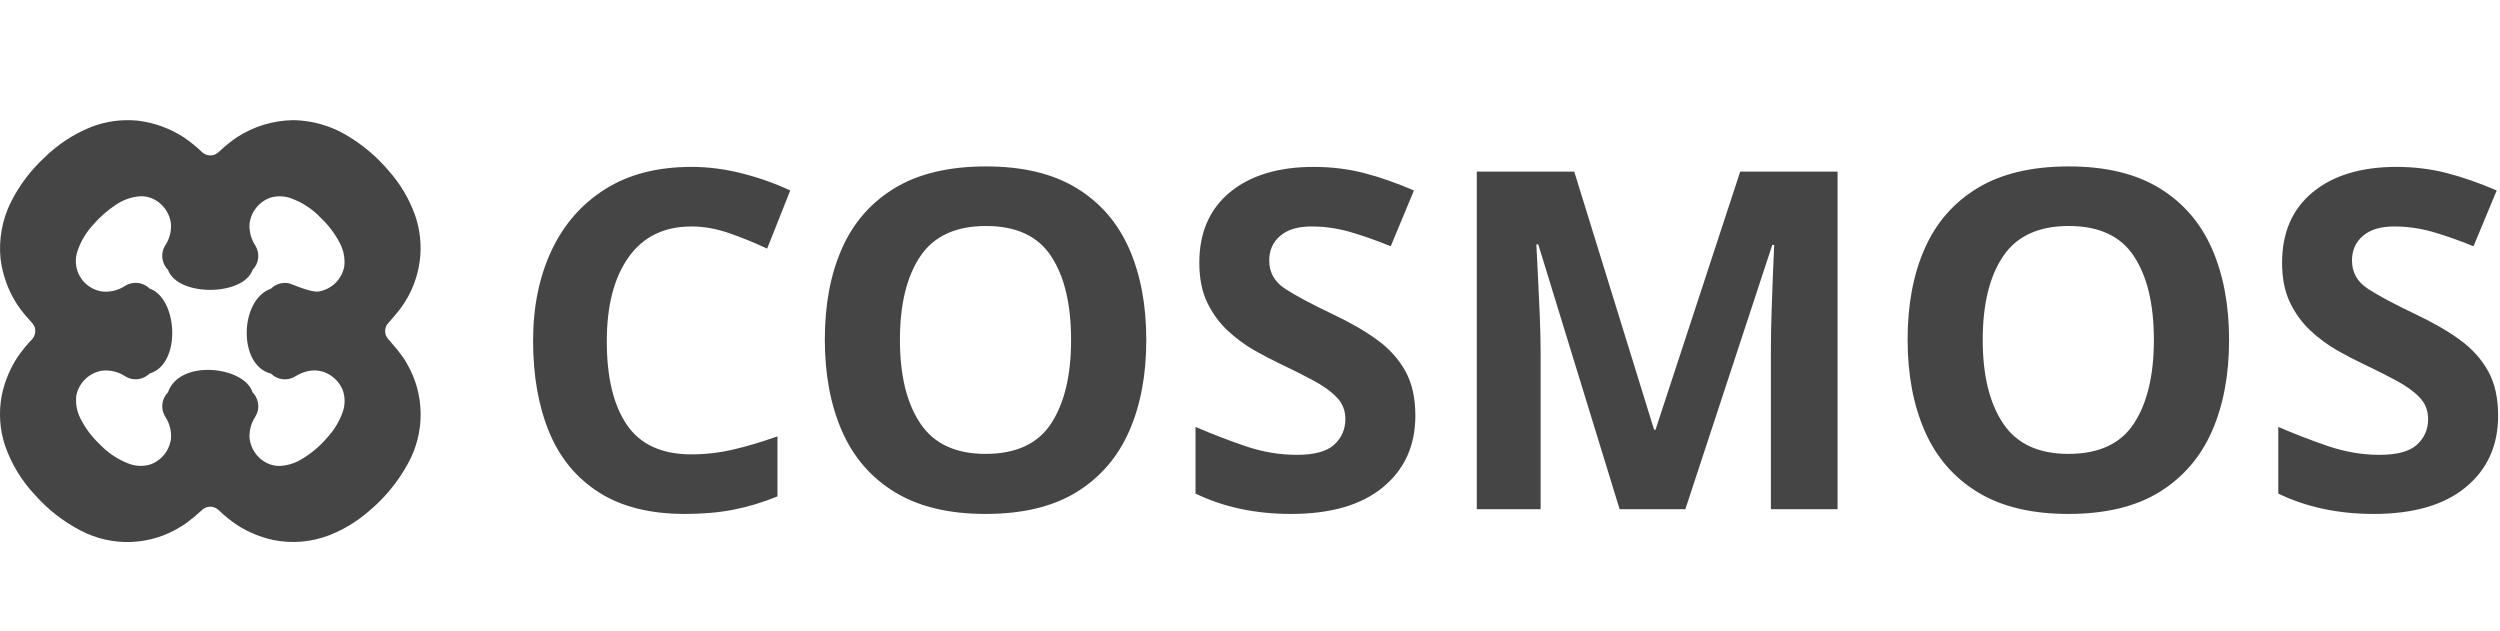
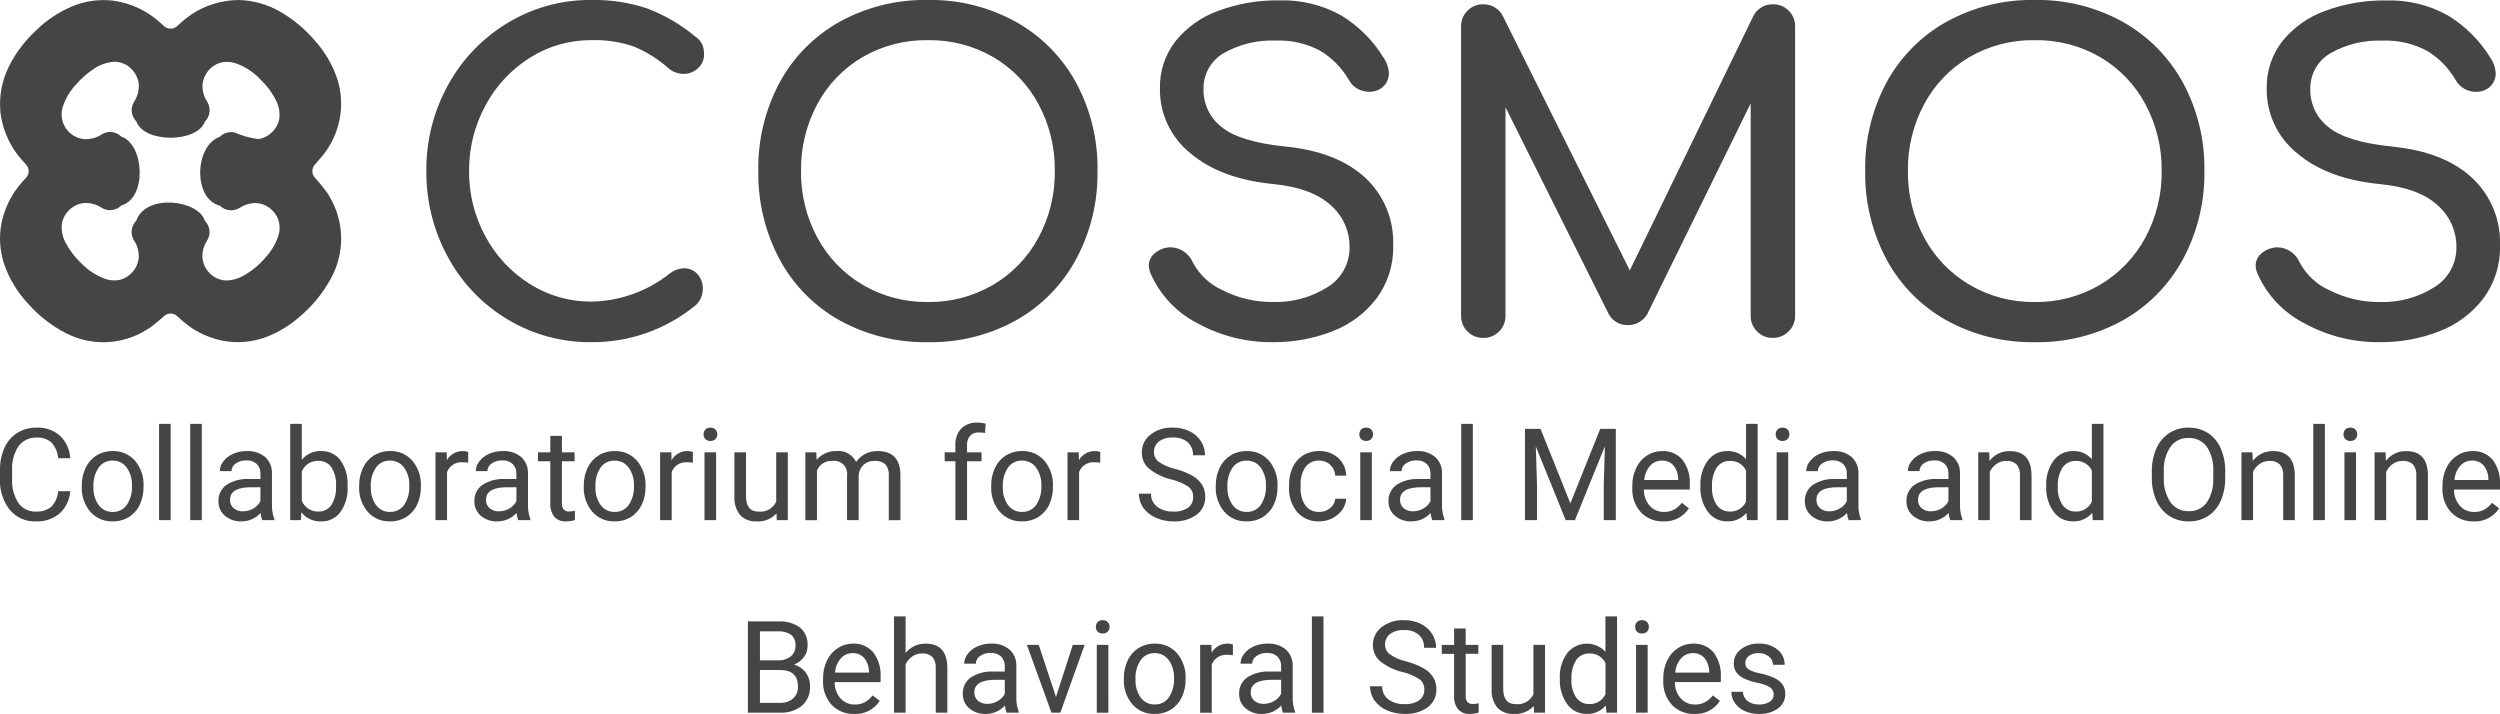
- <svg xmlns="http://www.w3.org/2000/svg" viewBox="0 0 412.409 104">
+ <svg xmlns="http://www.w3.org/2000/svg" viewBox="0 0 307.86 87.918">
  <defs>
-     <style>
-       .cls-1, .cls-2 {
-         fill: #454545;
-       }
- 
-       .cls-1 {
-         font-size: 78px;
-         font-family: SegoeUI-Bold, Segoe UI;
-         font-weight: 700;
-       }
- 
-       .cls-2 {
-         fill-rule: evenodd;
-       }
-     </style>
+     <style>.a,.b{fill:#454545;}.b{fill-rule:evenodd;}</style>
  </defs>
-   <g id="Group_92" data-name="Group 92" transform="translate(-514.923 -2447)">
-     <text id="COSMOS" class="cls-1" transform="translate(598.332 2531)">
-       <tspan x="0" y="0">COSMOS</tspan>
-     </text>
-     <path id="Path_357" data-name="Path 357" class="cls-2" d="M499.842,452.753a17.754,17.754,0,0,1,8.625,2.4,27.2,27.2,0,0,1,7.154,6.013,22.364,22.364,0,0,1,4.267,7.184,16.6,16.6,0,0,1,.8,7.663,16.839,16.839,0,0,1-4.121,8.973c-.365.435-.744.865-1.116,1.29a1.991,1.991,0,0,0-.325,2.043,3.8,3.8,0,0,0,.708.952,30.954,30.954,0,0,1,2.093,2.59c.218.311.413.639.6.97a16.691,16.691,0,0,1,.181,16.634,27.064,27.064,0,0,1-6.61,7.958,22.3,22.3,0,0,1-6.281,3.785,16.567,16.567,0,0,1-9.276.809,18.213,18.213,0,0,1-5.9-2.418,23.524,23.524,0,0,1-3.158-2.541,2.057,2.057,0,0,0-1.225-.539,1.969,1.969,0,0,0-1.422.491,31.915,31.915,0,0,1-2.713,2.257c-.262.186-.534.355-.809.52a16.6,16.6,0,0,1-16.621.639,26.157,26.157,0,0,1-7.447-5.811,22.794,22.794,0,0,1-4.946-8.1,16.515,16.515,0,0,1-.564-8.365,18.307,18.307,0,0,1,2.579-6.279l.078-.12a26.5,26.5,0,0,1,2.343-2.858,2.023,2.023,0,0,0,.384-2.116,3.491,3.491,0,0,0-.654-.885,21.976,21.976,0,0,1-2.194-2.739,17.913,17.913,0,0,1-2.741-7.553,17.226,17.226,0,0,1,1.681-9.266,25.622,25.622,0,0,1,5.475-7.325,23.516,23.516,0,0,1,7.7-5.09,16.643,16.643,0,0,1,7.789-1.081,17.9,17.9,0,0,1,7.64,2.783,23.455,23.455,0,0,1,2.972,2.415,2.024,2.024,0,0,0,2.125.384,3.452,3.452,0,0,0,.875-.649,21.75,21.75,0,0,1,2.775-2.216,17.493,17.493,0,0,1,9.2-2.8Zm-25.978,26.839a3.29,3.29,0,0,1,2.255.942c4.718,1.639,5.245,12.52.014,14.01a3.307,3.307,0,0,1-3.008.885,3.661,3.661,0,0,1-1.107-.471,5.756,5.756,0,0,0-3.744-.877,5.177,5.177,0,0,0-4.241,4.127,6.6,6.6,0,0,0,.723,3.843,15.283,15.283,0,0,0,3.087,4.115,13.055,13.055,0,0,0,4.9,3.275,5.577,5.577,0,0,0,3.384.149,5.187,5.187,0,0,0,3.528-4.333,5.777,5.777,0,0,0-.948-3.583s-.088-.143-.155-.277a3.246,3.246,0,0,1,.6-3.736c1.873-5.553,12.612-4.308,13.956-.007a3.308,3.308,0,0,1,.873,3.016,3.63,3.63,0,0,1-.467,1.09,5.731,5.731,0,0,0-.89,3.566,5.241,5.241,0,0,0,2.185,3.6,4.711,4.711,0,0,0,2.8.868,7.512,7.512,0,0,0,3.44-1.025,16.476,16.476,0,0,0,4.362-3.64,12.161,12.161,0,0,0,2.568-4.225,5.4,5.4,0,0,0-.008-3.65,5.342,5.342,0,0,0-2.286-2.579,4.819,4.819,0,0,0-2.984-.6,6.358,6.358,0,0,0-2.551.949s-.146.089-.276.153a3.247,3.247,0,0,1-3.721-.608c-5.5-1.338-5.185-12.223-.017-14.01a3.309,3.309,0,0,1,2.991-.888c.394.085,3.551,1.536,4.854,1.353a5.152,5.152,0,0,0,4.255-4.138,6.587,6.587,0,0,0-.714-3.811,15.225,15.225,0,0,0-3.1-4.139,12.5,12.5,0,0,0-5.182-3.363,5.438,5.438,0,0,0-3.1-.06,5.192,5.192,0,0,0-3.527,4.333,5.825,5.825,0,0,0,.948,3.583s.037.06.064.106a3.247,3.247,0,0,1-.512,3.907c-1.488,4.338-12.324,4.485-13.956.006a3.308,3.308,0,0,1-.873-3.016,3.594,3.594,0,0,1,.467-1.09,5.713,5.713,0,0,0,.889-3.58,5.24,5.24,0,0,0-2.184-3.587,4.7,4.7,0,0,0-2.829-.868,8.1,8.1,0,0,0-4.1,1.434,17.521,17.521,0,0,0-3.7,3.256,12.011,12.011,0,0,0-2.553,4.222,5.07,5.07,0,0,0,4.055,6.806,5.822,5.822,0,0,0,3.779-.948s.122-.074.229-.13A3.275,3.275,0,0,1,473.865,479.592Z" transform="translate(63.478 2014.067)" />
+   <g transform="translate(-534.311 -168.852)">
+     <path class="a" d="M-129.256-2.192A4.135,4.135,0,0,1-130.572.56a4.313,4.313,0,0,1-2.945.969A3.96,3.96,0,0,1-136.708.1a5.745,5.745,0,0,1-1.2-3.821V-4.8a6.4,6.4,0,0,1,.56-2.756,4.18,4.18,0,0,1,1.586-1.825,4.416,4.416,0,0,1,2.377-.637,4.061,4.061,0,0,1,2.871,1,4.184,4.184,0,0,1,1.258,2.767h-1.49a3.214,3.214,0,0,0-.837-1.945,2.539,2.539,0,0,0-1.8-.6,2.652,2.652,0,0,0-2.227,1.05,4.816,4.816,0,0,0-.807,2.987v1.088a4.95,4.95,0,0,0,.764,2.91A2.47,2.47,0,0,0-133.516.317a2.852,2.852,0,0,0,1.895-.56,3.105,3.105,0,0,0,.876-1.949Zm1.42-.687a4.933,4.933,0,0,1,.482-2.207A3.6,3.6,0,0,1-126.01-6.6a3.656,3.656,0,0,1,1.964-.533,3.522,3.522,0,0,1,2.759,1.181,4.543,4.543,0,0,1,1.054,3.141v.1A4.976,4.976,0,0,1-120.7-.521,3.546,3.546,0,0,1-122.035.988a3.7,3.7,0,0,1-2,.54A3.513,3.513,0,0,1-126.782.348a4.52,4.52,0,0,1-1.054-3.126Zm1.436.17a3.573,3.573,0,0,0,.644,2.231,2.063,2.063,0,0,0,1.725.841A2.05,2.05,0,0,0-122.3-.49a3.907,3.907,0,0,0,.641-2.389,3.567,3.567,0,0,0-.652-2.227,2.073,2.073,0,0,0-1.733-.853,2.05,2.05,0,0,0-1.706.841A3.878,3.878,0,0,0-126.4-2.709Zm9.509,4.083h-1.428V-10.481h1.428Zm3.836,0h-1.428V-10.481h1.428Zm7.441,0a3,3,0,0,1-.2-.88,3.186,3.186,0,0,1-2.377,1.034,2.948,2.948,0,0,1-2.026-.7,2.26,2.26,0,0,1-.791-1.771,2.361,2.361,0,0,1,.992-2.026,4.676,4.676,0,0,1,2.79-.722h1.389v-.656a1.6,1.6,0,0,0-.448-1.193,1.8,1.8,0,0,0-1.32-.444,2.082,2.082,0,0,0-1.281.386,1.137,1.137,0,0,0-.517.934h-1.436A1.971,1.971,0,0,1-110.4-5.87a3.029,3.029,0,0,1,1.2-.922,4.051,4.051,0,0,1,1.671-.34,3.3,3.3,0,0,1,2.262.722,2.6,2.6,0,0,1,.849,1.988V-.579a4.7,4.7,0,0,0,.293,1.829v.123Zm-2.37-1.088a2.51,2.51,0,0,0,1.274-.347,2.1,2.1,0,0,0,.872-.9V-2.678h-1.119q-2.624,0-2.624,1.536a1.3,1.3,0,0,0,.448,1.05A1.721,1.721,0,0,0-107.984.286ZM-95.1-2.709a4.966,4.966,0,0,1-.88,3.076,2.811,2.811,0,0,1-2.362,1.162A2.911,2.911,0,0,1-100.79.409l-.069.965h-1.312V-10.481h1.428v4.423a2.9,2.9,0,0,1,2.385-1.073,2.829,2.829,0,0,1,2.389,1.15A5.115,5.115,0,0,1-95.1-2.832Zm-1.428-.162a3.859,3.859,0,0,0-.563-2.254,1.865,1.865,0,0,0-1.621-.8,2.1,2.1,0,0,0-2.03,1.312V-1A2.155,2.155,0,0,0-98.7.317a1.855,1.855,0,0,0,1.6-.8A4.1,4.1,0,0,0-96.529-2.871Zm2.848-.008A4.933,4.933,0,0,1-93.2-5.086,3.6,3.6,0,0,1-91.856-6.6a3.656,3.656,0,0,1,1.964-.533,3.522,3.522,0,0,1,2.759,1.181,4.543,4.543,0,0,1,1.054,3.141v.1a4.976,4.976,0,0,1-.467,2.188A3.546,3.546,0,0,1-87.881.988a3.7,3.7,0,0,1-2,.54A3.513,3.513,0,0,1-92.628.348a4.52,4.52,0,0,1-1.054-3.126Zm1.436.17A3.573,3.573,0,0,0-91.6-.478a2.063,2.063,0,0,0,1.725.841A2.05,2.05,0,0,0-88.147-.49a3.907,3.907,0,0,0,.641-2.389,3.567,3.567,0,0,0-.652-2.227,2.073,2.073,0,0,0-1.733-.853,2.05,2.05,0,0,0-1.706.841A3.878,3.878,0,0,0-92.246-2.709ZM-80.251-5.7a4.279,4.279,0,0,0-.7-.054,1.882,1.882,0,0,0-1.906,1.2V1.374h-1.428V-6.977H-82.9l.023.965a2.223,2.223,0,0,1,1.991-1.119,1.459,1.459,0,0,1,.633.108Zm6.159,7.07a3,3,0,0,1-.2-.88A3.186,3.186,0,0,1-76.67,1.529,2.948,2.948,0,0,1-78.7.83a2.26,2.26,0,0,1-.791-1.771A2.361,2.361,0,0,1-78.5-2.968a4.676,4.676,0,0,1,2.79-.722h1.389v-.656a1.6,1.6,0,0,0-.448-1.193,1.8,1.8,0,0,0-1.32-.444,2.082,2.082,0,0,0-1.281.386,1.137,1.137,0,0,0-.517.934h-1.436a1.971,1.971,0,0,1,.444-1.208,3.029,3.029,0,0,1,1.2-.922A4.051,4.051,0,0,1-76-7.132a3.3,3.3,0,0,1,2.262.722,2.6,2.6,0,0,1,.849,1.988V-.579a4.7,4.7,0,0,0,.293,1.829v.123ZM-76.461.286a2.51,2.51,0,0,0,1.274-.347,2.1,2.1,0,0,0,.872-.9V-2.678h-1.119q-2.624,0-2.624,1.536a1.3,1.3,0,0,0,.448,1.05A1.721,1.721,0,0,0-76.461.286ZM-68.712-9v2.022h1.559v1.1h-1.559V-.694A1.157,1.157,0,0,0-68.5.058a.878.878,0,0,0,.71.251,3.457,3.457,0,0,0,.679-.093V1.374a4.14,4.14,0,0,1-1.1.154A1.778,1.778,0,0,1-69.653.95,2.487,2.487,0,0,1-70.14-.694V-5.874H-71.66v-1.1h1.521V-9Zm2.694,6.121a4.933,4.933,0,0,1,.482-2.207A3.6,3.6,0,0,1-64.193-6.6a3.656,3.656,0,0,1,1.964-.533,3.522,3.522,0,0,1,2.759,1.181,4.543,4.543,0,0,1,1.054,3.141v.1a4.976,4.976,0,0,1-.467,2.188A3.546,3.546,0,0,1-60.218.988a3.7,3.7,0,0,1-2,.54A3.513,3.513,0,0,1-64.964.348a4.52,4.52,0,0,1-1.054-3.126Zm1.436.17a3.573,3.573,0,0,0,.644,2.231,2.063,2.063,0,0,0,1.725.841A2.05,2.05,0,0,0-60.484-.49a3.907,3.907,0,0,0,.641-2.389A3.567,3.567,0,0,0-60.5-5.106a2.073,2.073,0,0,0-1.733-.853,2.05,2.05,0,0,0-1.706.841A3.878,3.878,0,0,0-64.582-2.709ZM-52.588-5.7a4.279,4.279,0,0,0-.7-.054,1.882,1.882,0,0,0-1.906,1.2V1.374h-1.428V-6.977h1.389l.023.965a2.223,2.223,0,0,1,1.991-1.119,1.459,1.459,0,0,1,.633.108Zm2.864,7.07h-1.428V-6.977h1.428ZM-51.268-9.192a.852.852,0,0,1,.212-.587.8.8,0,0,1,.629-.239.809.809,0,0,1,.633.239.843.843,0,0,1,.216.587.816.816,0,0,1-.216.579.824.824,0,0,1-.633.232.811.811,0,0,1-.629-.232A.824.824,0,0,1-51.268-9.192ZM-42.284.548a3.033,3.033,0,0,1-2.447.98A2.6,2.6,0,0,1-46.764.753a3.358,3.358,0,0,1-.706-2.3V-6.977h1.428v5.4q0,1.9,1.544,1.9A2.137,2.137,0,0,0-42.322-.9V-6.977h1.428V1.374h-1.358Zm4.9-7.526.039.926a3.084,3.084,0,0,1,2.478-1.081,2.388,2.388,0,0,1,2.385,1.343A3.164,3.164,0,0,1-31.4-6.761a3.2,3.2,0,0,1,1.578-.37q2.748,0,2.794,2.91v5.6h-1.428V-4.137a1.918,1.918,0,0,0-.409-1.339,1.8,1.8,0,0,0-1.374-.444,1.893,1.893,0,0,0-1.32.475,1.926,1.926,0,0,0-.61,1.277V1.374H-33.6V-4.1A1.593,1.593,0,0,0-35.383-5.92a1.91,1.91,0,0,0-1.922,1.2v6.1h-1.428V-6.977Zm17.127,8.351V-5.874h-1.32v-1.1h1.32v-.857a2.844,2.844,0,0,1,.718-2.076,2.712,2.712,0,0,1,2.03-.733,3.747,3.747,0,0,1,.98.131L-16.6-9.355a4.1,4.1,0,0,0-.772-.069,1.4,1.4,0,0,0-1.073.405,1.64,1.64,0,0,0-.378,1.162v.88h1.783v1.1h-1.783V1.374Zm4.407-4.253a4.933,4.933,0,0,1,.482-2.207A3.6,3.6,0,0,1-14.022-6.6a3.656,3.656,0,0,1,1.964-.533A3.522,3.522,0,0,1-9.3-5.951,4.543,4.543,0,0,1-8.245-2.809v.1A4.976,4.976,0,0,1-8.712-.521,3.546,3.546,0,0,1-10.047.988a3.7,3.7,0,0,1-2,.54A3.513,3.513,0,0,1-14.794.348a4.52,4.52,0,0,1-1.054-3.126Zm1.436.17a3.573,3.573,0,0,0,.644,2.231,2.063,2.063,0,0,0,1.725.841A2.05,2.05,0,0,0-10.314-.49a3.907,3.907,0,0,0,.641-2.389,3.567,3.567,0,0,0-.652-2.227,2.073,2.073,0,0,0-1.733-.853,2.05,2.05,0,0,0-1.706.841A3.878,3.878,0,0,0-14.412-2.709ZM-2.418-5.7a4.279,4.279,0,0,0-.7-.054,1.882,1.882,0,0,0-1.906,1.2V1.374H-6.454V-6.977h1.389l.023.965A2.223,2.223,0,0,1-3.05-7.132a1.459,1.459,0,0,1,.633.108ZM6.343-3.635A6.968,6.968,0,0,1,3.568-4.982,2.573,2.573,0,0,1,2.7-6.954a2.718,2.718,0,0,1,1.061-2.2,4.218,4.218,0,0,1,2.759-.868,4.6,4.6,0,0,1,2.065.448,3.4,3.4,0,0,1,1.4,1.235,3.158,3.158,0,0,1,.5,1.721H9a2.044,2.044,0,0,0-.648-1.6A2.643,2.643,0,0,0,6.52-8.8a2.7,2.7,0,0,0-1.71.482A1.608,1.608,0,0,0,4.2-6.977,1.447,1.447,0,0,0,4.78-5.816a5.721,5.721,0,0,0,1.984.868,9.186,9.186,0,0,1,2.192.868,3.326,3.326,0,0,1,1.173,1.108,2.827,2.827,0,0,1,.382,1.49A2.626,2.626,0,0,1,9.446.707,4.542,4.542,0,0,1,6.6,1.529a5.282,5.282,0,0,1-2.161-.444A3.637,3.637,0,0,1,2.889-.131a2.967,2.967,0,0,1-.544-1.752h1.49A1.936,1.936,0,0,0,4.587-.274,3.169,3.169,0,0,0,6.6.317,2.913,2.913,0,0,0,8.4-.162a1.554,1.554,0,0,0,.625-1.3,1.526,1.526,0,0,0-.579-1.277A6.674,6.674,0,0,0,6.343-3.635Zm5.465.756a4.933,4.933,0,0,1,.482-2.207A3.6,3.6,0,0,1,13.633-6.6,3.656,3.656,0,0,1,15.6-7.132a3.522,3.522,0,0,1,2.759,1.181A4.543,4.543,0,0,1,19.41-2.809v.1a4.976,4.976,0,0,1-.467,2.188A3.546,3.546,0,0,1,17.608.988a3.7,3.7,0,0,1-2,.54A3.513,3.513,0,0,1,12.861.348a4.52,4.52,0,0,1-1.054-3.126Zm1.436.17a3.573,3.573,0,0,0,.644,2.231,2.063,2.063,0,0,0,1.725.841A2.05,2.05,0,0,0,17.342-.49a3.907,3.907,0,0,0,.641-2.389,3.567,3.567,0,0,0-.652-2.227A2.073,2.073,0,0,0,15.6-5.958a2.05,2.05,0,0,0-1.706.841A3.878,3.878,0,0,0,13.243-2.709ZM24.551.363A2.057,2.057,0,0,0,25.886-.1a1.629,1.629,0,0,0,.633-1.158H27.87A2.589,2.589,0,0,1,27.376.108,3.253,3.253,0,0,1,26.16,1.143a3.508,3.508,0,0,1-1.609.386A3.44,3.44,0,0,1,21.838.39a4.534,4.534,0,0,1-1.007-3.114v-.239a5.028,5.028,0,0,1,.448-2.169,3.41,3.41,0,0,1,1.285-1.474,3.651,3.651,0,0,1,1.98-.525,3.349,3.349,0,0,1,2.335.841,3.007,3.007,0,0,1,.992,2.184H26.519a1.968,1.968,0,0,0-.614-1.331,1.909,1.909,0,0,0-1.362-.521,2,2,0,0,0-1.686.783,3.679,3.679,0,0,0-.6,2.265v.27a3.606,3.606,0,0,0,.594,2.223A2.008,2.008,0,0,0,24.551.363Zm6.476,1.011H29.6V-6.977h1.428ZM29.483-9.192a.852.852,0,0,1,.212-.587.8.8,0,0,1,.629-.239.809.809,0,0,1,.633.239.843.843,0,0,1,.216.587.816.816,0,0,1-.216.579.824.824,0,0,1-.633.232.811.811,0,0,1-.629-.232A.824.824,0,0,1,29.483-9.192ZM38.467,1.374a3,3,0,0,1-.2-.88,3.186,3.186,0,0,1-2.377,1.034,2.948,2.948,0,0,1-2.026-.7,2.26,2.26,0,0,1-.791-1.771,2.361,2.361,0,0,1,.992-2.026,4.676,4.676,0,0,1,2.79-.722h1.389v-.656A1.6,1.6,0,0,0,37.8-5.538a1.8,1.8,0,0,0-1.32-.444,2.082,2.082,0,0,0-1.281.386,1.137,1.137,0,0,0-.517.934H33.242a1.971,1.971,0,0,1,.444-1.208,3.029,3.029,0,0,1,1.2-.922,4.051,4.051,0,0,1,1.671-.34,3.3,3.3,0,0,1,2.262.722,2.6,2.6,0,0,1,.849,1.988V-.579a4.7,4.7,0,0,0,.293,1.829v.123ZM36.1.286a2.51,2.51,0,0,0,1.274-.347,2.1,2.1,0,0,0,.872-.9V-2.678H37.124q-2.624,0-2.624,1.536a1.3,1.3,0,0,0,.448,1.05A1.721,1.721,0,0,0,36.1.286Zm7.363,1.088H42.033V-10.481h1.428ZM51.8-9.864l3.674,9.17,3.674-9.17h1.922V1.374H59.585V-3l.139-4.724-3.689,9.1H54.9L51.218-7.7,51.365-3V1.374H49.883V-9.864ZM66.926,1.529A3.649,3.649,0,0,1,64.162.413,4.14,4.14,0,0,1,63.1-2.57v-.262a5.011,5.011,0,0,1,.475-2.219A3.7,3.7,0,0,1,64.9-6.58a3.338,3.338,0,0,1,1.849-.552A3.128,3.128,0,0,1,69.28-6.059a4.645,4.645,0,0,1,.9,3.072v.594H64.525a2.969,2.969,0,0,0,.722,2A2.268,2.268,0,0,0,67,.363,2.487,2.487,0,0,0,68.284.054,3.219,3.219,0,0,0,69.2-.764l.872.679A3.507,3.507,0,0,1,66.926,1.529Zm-.178-7.487a1.9,1.9,0,0,0-1.451.629,3.058,3.058,0,0,0-.726,1.764h4.183v-.108a2.72,2.72,0,0,0-.587-1.686A1.793,1.793,0,0,0,66.748-5.958Zm4.739,3.087A4.892,4.892,0,0,1,72.4-5.962a2.88,2.88,0,0,1,2.385-1.169,2.9,2.9,0,0,1,2.323,1v-4.353h1.428V1.374H77.222l-.069-.9a2.908,2.908,0,0,1-2.385,1.05A2.852,2.852,0,0,1,72.4.34a4.948,4.948,0,0,1-.915-3.1Zm1.428.162A3.7,3.7,0,0,0,73.5-.486a1.9,1.9,0,0,0,1.621.8A2.083,2.083,0,0,0,77.106-.9V-4.739A2.1,2.1,0,0,0,75.138-5.92a1.905,1.905,0,0,0-1.636.81A4.078,4.078,0,0,0,72.915-2.709ZM82.3,1.374H80.873V-6.977H82.3ZM80.757-9.192a.852.852,0,0,1,.212-.587.8.8,0,0,1,.629-.239.809.809,0,0,1,.633.239.843.843,0,0,1,.216.587.816.816,0,0,1-.216.579.824.824,0,0,1-.633.232.811.811,0,0,1-.629-.232A.824.824,0,0,1,80.757-9.192ZM89.741,1.374a3,3,0,0,1-.2-.88,3.186,3.186,0,0,1-2.377,1.034,2.948,2.948,0,0,1-2.026-.7,2.26,2.26,0,0,1-.791-1.771,2.361,2.361,0,0,1,.992-2.026,4.676,4.676,0,0,1,2.79-.722h1.389v-.656a1.6,1.6,0,0,0-.448-1.193,1.8,1.8,0,0,0-1.32-.444,2.082,2.082,0,0,0-1.281.386,1.137,1.137,0,0,0-.517.934H84.516A1.971,1.971,0,0,1,84.96-5.87a3.029,3.029,0,0,1,1.2-.922,4.051,4.051,0,0,1,1.671-.34A3.3,3.3,0,0,1,90.1-6.41a2.6,2.6,0,0,1,.849,1.988V-.579a4.7,4.7,0,0,0,.293,1.829v.123ZM87.372.286a2.51,2.51,0,0,0,1.274-.347,2.1,2.1,0,0,0,.872-.9V-2.678H88.4q-2.624,0-2.624,1.536a1.3,1.3,0,0,0,.448,1.05A1.721,1.721,0,0,0,87.372.286Zm14.881,1.088a3,3,0,0,1-.2-.88,3.186,3.186,0,0,1-2.377,1.034,2.948,2.948,0,0,1-2.026-.7,2.26,2.26,0,0,1-.791-1.771,2.361,2.361,0,0,1,.992-2.026,4.676,4.676,0,0,1,2.79-.722h1.389v-.656a1.6,1.6,0,0,0-.448-1.193,1.8,1.8,0,0,0-1.32-.444A2.082,2.082,0,0,0,98.98-5.6a1.137,1.137,0,0,0-.517.934H97.028a1.971,1.971,0,0,1,.444-1.208,3.029,3.029,0,0,1,1.2-.922,4.051,4.051,0,0,1,1.671-.34,3.3,3.3,0,0,1,2.262.722,2.6,2.6,0,0,1,.849,1.988V-.579a4.7,4.7,0,0,0,.293,1.829v.123ZM99.884.286a2.51,2.51,0,0,0,1.274-.347,2.1,2.1,0,0,0,.872-.9V-2.678H100.91q-2.624,0-2.624,1.536a1.3,1.3,0,0,0,.448,1.05A1.721,1.721,0,0,0,99.884.286Zm7.163-7.263.046,1.05a3.043,3.043,0,0,1,2.5-1.2q2.647,0,2.671,2.987V1.374h-1.428V-4.152a1.923,1.923,0,0,0-.413-1.335,1.655,1.655,0,0,0-1.262-.432,2.061,2.061,0,0,0-1.22.37,2.516,2.516,0,0,0-.818.973V1.374H105.7V-6.977Zm7.024,4.106a4.892,4.892,0,0,1,.911-3.091,2.88,2.88,0,0,1,2.385-1.169,2.9,2.9,0,0,1,2.323,1v-4.353h1.428V1.374h-1.312l-.069-.9a2.908,2.908,0,0,1-2.385,1.05A2.852,2.852,0,0,1,114.985.34a4.948,4.948,0,0,1-.915-3.1Zm1.428.162a3.7,3.7,0,0,0,.587,2.223,1.9,1.9,0,0,0,1.621.8A2.083,2.083,0,0,0,119.689-.9V-4.739a2.1,2.1,0,0,0-1.968-1.181,1.905,1.905,0,0,0-1.636.81A4.079,4.079,0,0,0,115.5-2.709Zm20.616-1.173A6.952,6.952,0,0,1,135.558-1,4.209,4.209,0,0,1,133.984.88a4.332,4.332,0,0,1-2.377.648,4.3,4.3,0,0,1-2.354-.652,4.31,4.31,0,0,1-1.594-1.86,6.67,6.67,0,0,1-.583-2.8v-.81a6.869,6.869,0,0,1,.563-2.864,4.3,4.3,0,0,1,1.594-1.9,4.277,4.277,0,0,1,2.358-.66,4.357,4.357,0,0,1,2.381.652,4.2,4.2,0,0,1,1.586,1.891,6.985,6.985,0,0,1,.556,2.883Zm-1.474-.726a5.039,5.039,0,0,0-.8-3.068,2.648,2.648,0,0,0-2.246-1.069,2.619,2.619,0,0,0-2.211,1.069,4.936,4.936,0,0,0-.83,2.968v.826a5.046,5.046,0,0,0,.814,3.045A2.63,2.63,0,0,0,131.607.27,2.62,2.62,0,0,0,133.83-.775a5.018,5.018,0,0,0,.81-3Zm4.824-2.37.046,1.05a3.043,3.043,0,0,1,2.5-1.2q2.647,0,2.671,2.987V1.374h-1.428V-4.152a1.923,1.923,0,0,0-.413-1.335,1.655,1.655,0,0,0-1.262-.432,2.061,2.061,0,0,0-1.22.37,2.516,2.516,0,0,0-.818.973V1.374h-1.428V-6.977Zm8.923,8.351h-1.428V-10.481h1.428Zm3.836,0h-1.428V-6.977h1.428ZM150.679-9.192a.852.852,0,0,1,.212-.587.8.8,0,0,1,.629-.239.809.809,0,0,1,.633.239.843.843,0,0,1,.216.587.816.816,0,0,1-.216.579.824.824,0,0,1-.633.232.811.811,0,0,1-.629-.232A.824.824,0,0,1,150.679-9.192Zm5.179,2.215.046,1.05a3.043,3.043,0,0,1,2.5-1.2q2.647,0,2.671,2.987V1.374h-1.428V-4.152a1.923,1.923,0,0,0-.413-1.335,1.655,1.655,0,0,0-1.262-.432,2.061,2.061,0,0,0-1.22.37,2.516,2.516,0,0,0-.818.973V1.374h-1.428V-6.977Zm10.837,8.506A3.649,3.649,0,0,1,163.932.413a4.14,4.14,0,0,1-1.065-2.983v-.262a5.012,5.012,0,0,1,.475-2.219,3.7,3.7,0,0,1,1.328-1.528,3.338,3.338,0,0,1,1.849-.552,3.128,3.128,0,0,1,2.532,1.073,4.645,4.645,0,0,1,.9,3.072v.594h-5.658a2.969,2.969,0,0,0,.722,2,2.269,2.269,0,0,0,1.756.76,2.487,2.487,0,0,0,1.281-.309,3.219,3.219,0,0,0,.918-.818l.872.679A3.507,3.507,0,0,1,166.695,1.529Zm-.178-7.487a1.9,1.9,0,0,0-1.451.629,3.058,3.058,0,0,0-.726,1.764h4.183v-.108a2.72,2.72,0,0,0-.587-1.686A1.793,1.793,0,0,0,166.517-5.958ZM-45.807,25.085V13.847h3.674a4.265,4.265,0,0,1,2.752.756,2.726,2.726,0,0,1,.922,2.238,2.283,2.283,0,0,1-.448,1.393,2.9,2.9,0,0,1-1.22.938,2.606,2.606,0,0,1,1.44.969,2.78,2.78,0,0,1,.529,1.7,3.006,3.006,0,0,1-.98,2.377,4.054,4.054,0,0,1-2.771.864Zm1.482-5.256v4.044h2.447a2.356,2.356,0,0,0,1.632-.536,1.884,1.884,0,0,0,.6-1.478q0-2.03-2.208-2.03Zm0-1.189h2.238a2.35,2.35,0,0,0,1.555-.486,1.629,1.629,0,0,0,.583-1.32,1.6,1.6,0,0,0-.54-1.347,2.658,2.658,0,0,0-1.644-.421h-2.192Zm11.6,6.6a3.649,3.649,0,0,1-2.763-1.115,4.14,4.14,0,0,1-1.065-2.983v-.262a5.011,5.011,0,0,1,.475-2.219,3.7,3.7,0,0,1,1.328-1.528A3.338,3.338,0,0,1-32.9,16.58a3.128,3.128,0,0,1,2.532,1.073,4.645,4.645,0,0,1,.9,3.072v.594h-5.658a2.969,2.969,0,0,0,.722,2,2.268,2.268,0,0,0,1.756.76,2.487,2.487,0,0,0,1.281-.309,3.219,3.219,0,0,0,.919-.818l.872.679A3.507,3.507,0,0,1-32.724,25.24Zm-.178-7.487a1.9,1.9,0,0,0-1.451.629,3.058,3.058,0,0,0-.726,1.764h4.183v-.108a2.72,2.72,0,0,0-.587-1.686A1.793,1.793,0,0,0-32.9,17.753Zm6.514-.008a3.036,3.036,0,0,1,2.47-1.165q2.647,0,2.671,2.987v5.519h-1.428V19.559a1.923,1.923,0,0,0-.413-1.335,1.655,1.655,0,0,0-1.262-.432,2.061,2.061,0,0,0-1.22.37,2.516,2.516,0,0,0-.818.973v5.951h-1.428V13.23h1.428Zm12.435,7.34a3,3,0,0,1-.2-.88,3.186,3.186,0,0,1-2.377,1.034,2.948,2.948,0,0,1-2.026-.7,2.26,2.26,0,0,1-.791-1.771,2.361,2.361,0,0,1,.992-2.026,4.676,4.676,0,0,1,2.79-.722h1.389v-.656a1.6,1.6,0,0,0-.448-1.193,1.8,1.8,0,0,0-1.32-.444,2.082,2.082,0,0,0-1.281.386,1.137,1.137,0,0,0-.517.934h-1.436a1.971,1.971,0,0,1,.444-1.208,3.029,3.029,0,0,1,1.2-.922,4.051,4.051,0,0,1,1.671-.34A3.3,3.3,0,0,1-13.6,17.3a2.6,2.6,0,0,1,.849,1.988v3.844a4.7,4.7,0,0,0,.293,1.829v.123ZM-16.322,24a2.51,2.51,0,0,0,1.274-.347,2.1,2.1,0,0,0,.872-.9V21.033H-15.3q-2.624,0-2.624,1.536a1.3,1.3,0,0,0,.448,1.05A1.721,1.721,0,0,0-16.322,24Zm8.452-.849L-5.8,16.734h1.459l-2.995,8.351H-8.426l-3.026-8.351h1.459Zm6.453,1.937H-2.846V16.734h1.428ZM-2.962,14.519a.852.852,0,0,1,.212-.587.8.8,0,0,1,.629-.239.809.809,0,0,1,.633.239.843.843,0,0,1,.216.587.816.816,0,0,1-.216.579.824.824,0,0,1-.633.232.811.811,0,0,1-.629-.232A.824.824,0,0,1-2.962,14.519Zm3.45,6.314a4.933,4.933,0,0,1,.482-2.207,3.6,3.6,0,0,1,1.343-1.513,3.656,3.656,0,0,1,1.964-.533,3.522,3.522,0,0,1,2.759,1.181A4.543,4.543,0,0,1,8.091,20.9V21a4.976,4.976,0,0,1-.467,2.188A3.546,3.546,0,0,1,6.289,24.7a3.7,3.7,0,0,1-2,.54,3.513,3.513,0,0,1-2.752-1.181A4.52,4.52,0,0,1,.488,20.933ZM1.924,21a3.573,3.573,0,0,0,.644,2.231,2.063,2.063,0,0,0,1.725.841,2.05,2.05,0,0,0,1.729-.853,3.907,3.907,0,0,0,.641-2.389,3.567,3.567,0,0,0-.652-2.227,2.073,2.073,0,0,0-1.733-.853,2.05,2.05,0,0,0-1.706.841A3.878,3.878,0,0,0,1.924,21Zm11.995-2.987a4.279,4.279,0,0,0-.7-.054,1.882,1.882,0,0,0-1.906,1.2v5.928H9.882V16.734h1.389l.023.965a2.223,2.223,0,0,1,1.991-1.119,1.459,1.459,0,0,1,.633.108Zm6.159,7.07a3,3,0,0,1-.2-.88A3.186,3.186,0,0,1,17.5,25.24a2.948,2.948,0,0,1-2.026-.7,2.26,2.26,0,0,1-.791-1.771,2.361,2.361,0,0,1,.992-2.026,4.676,4.676,0,0,1,2.79-.722h1.389v-.656a1.6,1.6,0,0,0-.448-1.193,1.8,1.8,0,0,0-1.32-.444,2.082,2.082,0,0,0-1.281.386,1.137,1.137,0,0,0-.517.934H14.853a1.971,1.971,0,0,1,.444-1.208,3.029,3.029,0,0,1,1.2-.922,4.051,4.051,0,0,1,1.671-.34,3.3,3.3,0,0,1,2.262.722,2.6,2.6,0,0,1,.849,1.988v3.844a4.7,4.7,0,0,0,.293,1.829v.123ZM17.708,24a2.51,2.51,0,0,0,1.274-.347,2.1,2.1,0,0,0,.872-.9V21.033H18.735q-2.624,0-2.624,1.536a1.3,1.3,0,0,0,.448,1.05A1.721,1.721,0,0,0,17.708,24Zm7.363,1.088H23.644V13.23h1.428ZM34.8,20.076a6.969,6.969,0,0,1-2.775-1.347,2.573,2.573,0,0,1-.868-1.972,2.718,2.718,0,0,1,1.061-2.2,4.218,4.218,0,0,1,2.759-.868,4.6,4.6,0,0,1,2.065.448,3.4,3.4,0,0,1,1.4,1.235,3.158,3.158,0,0,1,.5,1.721H37.46a2.044,2.044,0,0,0-.648-1.6,2.643,2.643,0,0,0-1.829-.583,2.7,2.7,0,0,0-1.71.482,1.608,1.608,0,0,0-.614,1.339,1.447,1.447,0,0,0,.583,1.162,5.721,5.721,0,0,0,1.984.868,9.186,9.186,0,0,1,2.192.868,3.326,3.326,0,0,1,1.173,1.108,2.827,2.827,0,0,1,.382,1.49,2.626,2.626,0,0,1-1.065,2.188,4.542,4.542,0,0,1-2.848.822A5.282,5.282,0,0,1,32.9,24.8a3.637,3.637,0,0,1-1.548-1.216,2.967,2.967,0,0,1-.544-1.752H32.3a1.936,1.936,0,0,0,.753,1.609,3.169,3.169,0,0,0,2.011.59,2.913,2.913,0,0,0,1.8-.479,1.554,1.554,0,0,0,.625-1.3,1.526,1.526,0,0,0-.579-1.277A6.674,6.674,0,0,0,34.8,20.076Zm7.78-5.364v2.022h1.559v1.1H42.585v5.179a1.157,1.157,0,0,0,.208.753.878.878,0,0,0,.71.251,3.457,3.457,0,0,0,.679-.093v1.158a4.14,4.14,0,0,1-1.1.154,1.778,1.778,0,0,1-1.443-.579,2.487,2.487,0,0,1-.486-1.644V17.838H39.637v-1.1h1.521V14.712Zm8.382,9.548a3.033,3.033,0,0,1-2.447.98,2.6,2.6,0,0,1-2.034-.776,3.358,3.358,0,0,1-.706-2.3V16.734h1.428v5.4q0,1.9,1.544,1.9a2.137,2.137,0,0,0,2.177-1.22V16.734h1.428v8.351H51Zm3.211-3.419a4.892,4.892,0,0,1,.911-3.091,3.1,3.1,0,0,1,4.708-.166V13.23h1.428V25.085H59.913l-.069-.9a2.908,2.908,0,0,1-2.385,1.05,2.852,2.852,0,0,1-2.366-1.189,4.948,4.948,0,0,1-.915-3.1ZM55.606,21a3.7,3.7,0,0,0,.587,2.223,1.9,1.9,0,0,0,1.621.8,2.083,2.083,0,0,0,1.984-1.22V18.972a2.1,2.1,0,0,0-1.968-1.181,1.905,1.905,0,0,0-1.636.81A4.078,4.078,0,0,0,55.606,21Zm9.386,4.083H63.564V16.734h1.428ZM63.448,14.519a.852.852,0,0,1,.212-.587.8.8,0,0,1,.629-.239.809.809,0,0,1,.633.239.843.843,0,0,1,.216.587.816.816,0,0,1-.216.579.824.824,0,0,1-.633.232.811.811,0,0,1-.629-.232A.824.824,0,0,1,63.448,14.519ZM70.742,25.24a3.649,3.649,0,0,1-2.763-1.115,4.14,4.14,0,0,1-1.065-2.983v-.262a5.012,5.012,0,0,1,.475-2.219,3.7,3.7,0,0,1,1.328-1.528,3.338,3.338,0,0,1,1.849-.552A3.128,3.128,0,0,1,73.1,17.652a4.645,4.645,0,0,1,.9,3.072v.594H68.342a2.969,2.969,0,0,0,.722,2,2.268,2.268,0,0,0,1.756.76,2.487,2.487,0,0,0,1.281-.309,3.219,3.219,0,0,0,.919-.818l.872.679A3.507,3.507,0,0,1,70.742,25.24Zm-.178-7.487a1.9,1.9,0,0,0-1.451.629,3.058,3.058,0,0,0-.726,1.764h4.183v-.108a2.72,2.72,0,0,0-.587-1.686A1.793,1.793,0,0,0,70.565,17.753Zm9.949,5.117a1.051,1.051,0,0,0-.436-.9,4.2,4.2,0,0,0-1.521-.552,7.189,7.189,0,0,1-1.721-.556,2.449,2.449,0,0,1-.942-.772,1.846,1.846,0,0,1-.3-1.065,2.166,2.166,0,0,1,.868-1.737,3.391,3.391,0,0,1,2.219-.71,3.49,3.49,0,0,1,2.3.733,2.329,2.329,0,0,1,.884,1.876H80.429a1.289,1.289,0,0,0-.5-1.011,1.865,1.865,0,0,0-1.254-.425,1.952,1.952,0,0,0-1.22.34,1.069,1.069,0,0,0-.44.888.866.866,0,0,0,.409.78,5.033,5.033,0,0,0,1.478.5,7.7,7.7,0,0,1,1.733.571,2.528,2.528,0,0,1,.984.8,1.964,1.964,0,0,1,.32,1.138,2.137,2.137,0,0,1-.9,1.795,3.756,3.756,0,0,1-2.323.675,4.206,4.206,0,0,1-1.775-.355,2.887,2.887,0,0,1-1.208-.992,2.391,2.391,0,0,1-.436-1.378h1.428a1.478,1.478,0,0,0,.575,1.138,2.231,2.231,0,0,0,1.416.421,2.3,2.3,0,0,0,1.3-.328A1.008,1.008,0,0,0,80.514,22.87Z" transform="translate(672.219 231.53)" />
+     <g transform="translate(534.311 168.851)">
+       <path class="a" d="M24.082-4.531A19.64,19.64,0,0,1,13.8-7.319a20.052,20.052,0,0,1-7.339-7.628A21.655,21.655,0,0,1,3.776-25.626a21.4,21.4,0,0,1,2.683-10.6A20.3,20.3,0,0,1,13.8-43.855a19.5,19.5,0,0,1,10.285-2.814A20.428,20.428,0,0,1,31-45.617a20.733,20.733,0,0,1,5.918,3.472,2.486,2.486,0,0,1,.842.973,3.038,3.038,0,0,1,.21,1.184,2.23,2.23,0,0,1-.763,1.736,2.561,2.561,0,0,1-1.762.684,2.857,2.857,0,0,1-1.841-.684A15.305,15.305,0,0,0,29.4-40.909a14.582,14.582,0,0,0-5.313-.815,13.952,13.952,0,0,0-7.549,2.157A15.6,15.6,0,0,0,11.062-33.7a16.577,16.577,0,0,0-2.025,8.075,16.532,16.532,0,0,0,2.025,8.1,15.654,15.654,0,0,0,5.471,5.839,13.952,13.952,0,0,0,7.549,2.157A15.91,15.91,0,0,0,33.762-13a3.023,3.023,0,0,1,1.736-.631,2.162,2.162,0,0,1,1.657.71,2.639,2.639,0,0,1,.658,1.868,2.673,2.673,0,0,1-.842,1.946A19.994,19.994,0,0,1,24.082-4.531Zm41.454,0A21.742,21.742,0,0,1,54.673-7.214a18.768,18.768,0,0,1-7.391-7.5,22.389,22.389,0,0,1-2.63-10.916,22.238,22.238,0,0,1,2.63-10.89,18.814,18.814,0,0,1,7.391-7.47,21.742,21.742,0,0,1,10.863-2.683,21.635,21.635,0,0,1,10.811,2.683,18.992,18.992,0,0,1,7.418,7.47,22.061,22.061,0,0,1,2.657,10.89A22.211,22.211,0,0,1,83.765-14.71a19,19,0,0,1-7.391,7.5A21.6,21.6,0,0,1,65.537-4.531Zm0-4.945a15.427,15.427,0,0,0,8.049-2.131,14.936,14.936,0,0,0,5.576-5.813,16.919,16.919,0,0,0,2-8.207,16.919,16.919,0,0,0-2-8.207,14.805,14.805,0,0,0-5.55-5.787,15.536,15.536,0,0,0-8.075-2.1,15.536,15.536,0,0,0-8.075,2.1,14.805,14.805,0,0,0-5.55,5.787,16.919,16.919,0,0,0-2,8.207,16.919,16.919,0,0,0,2,8.207,14.936,14.936,0,0,0,5.576,5.813A15.427,15.427,0,0,0,65.537-9.476Zm42.506,4.945a18.85,18.85,0,0,1-9.285-2.315A12.511,12.511,0,0,1,93-12.9a2.863,2.863,0,0,1-.263-1.052,1.958,1.958,0,0,1,.579-1.394,2.962,2.962,0,0,1,1.578-.815,1.846,1.846,0,0,1,.526-.053,2.882,2.882,0,0,1,1.6.5,3.014,3.014,0,0,1,1.131,1.341,7.734,7.734,0,0,0,3.735,3.472,13.361,13.361,0,0,0,6.155,1.42,11.816,11.816,0,0,0,6.681-1.815,5.669,5.669,0,0,0,2.736-4.971,6.726,6.726,0,0,0-2.315-5.129Q112.83-23.522,108.1-24q-6.523-.631-10.258-3.814a10.041,10.041,0,0,1-3.735-7.97,9.133,9.133,0,0,1,1.92-5.813,11.99,11.99,0,0,1,5.261-3.735,20.687,20.687,0,0,1,7.5-1.289,14.716,14.716,0,0,1,7.628,1.841,15.709,15.709,0,0,1,5.261,5.261,3.575,3.575,0,0,1,.631,1.894,2.226,2.226,0,0,1-1.052,1.894,2.493,2.493,0,0,1-1.368.368,2.9,2.9,0,0,1-1.473-.395,2.705,2.705,0,0,1-1.052-1.078,10,10,0,0,0-3.551-3.6,10.623,10.623,0,0,0-5.392-1.236,12.023,12.023,0,0,0-6.471,1.552,5,5,0,0,0-2.473,4.5,5.726,5.726,0,0,0,2.209,4.577q2.209,1.841,7.891,2.42,6.313.631,9.785,3.814a10.842,10.842,0,0,1,3.472,8.391,10.451,10.451,0,0,1-2.052,6.5,12.365,12.365,0,0,1-5.445,4.051A19.637,19.637,0,0,1,108.043-4.531Zm61.55-41.612a2.645,2.645,0,0,1,1.946.789,2.645,2.645,0,0,1,.789,1.946V-7.792a2.6,2.6,0,0,1-.815,1.946,2.671,2.671,0,0,1-1.92.789,2.645,2.645,0,0,1-1.946-.789,2.645,2.645,0,0,1-.789-1.946V-33.938L154.127-8a2.718,2.718,0,0,1-2.367,1.368,2.634,2.634,0,0,1-2.525-1.631l-12.573-25.2V-7.792a2.645,2.645,0,0,1-.789,1.946,2.645,2.645,0,0,1-1.946.789,2.645,2.645,0,0,1-1.946-.789,2.645,2.645,0,0,1-.789-1.946V-43.407a2.645,2.645,0,0,1,.789-1.946,2.645,2.645,0,0,1,1.946-.789,2.649,2.649,0,0,1,2.42,1.473l15.624,31.3,15.2-31.3A2.649,2.649,0,0,1,169.593-46.143ZM201.841-4.531a21.742,21.742,0,0,1-10.863-2.683,18.768,18.768,0,0,1-7.391-7.5,22.389,22.389,0,0,1-2.63-10.916,22.238,22.238,0,0,1,2.63-10.89,18.813,18.813,0,0,1,7.391-7.47,21.742,21.742,0,0,1,10.863-2.683,21.635,21.635,0,0,1,10.811,2.683,18.993,18.993,0,0,1,7.418,7.47,22.061,22.061,0,0,1,2.657,10.89,22.211,22.211,0,0,1-2.657,10.916,19,19,0,0,1-7.391,7.5A21.6,21.6,0,0,1,201.841-4.531Zm0-4.945a15.427,15.427,0,0,0,8.049-2.131,14.936,14.936,0,0,0,5.576-5.813,16.919,16.919,0,0,0,2-8.207,16.919,16.919,0,0,0-2-8.207,14.805,14.805,0,0,0-5.55-5.787,15.536,15.536,0,0,0-8.075-2.1,15.536,15.536,0,0,0-8.075,2.1,14.805,14.805,0,0,0-5.55,5.787,16.919,16.919,0,0,0-2,8.207,16.919,16.919,0,0,0,2,8.207,14.936,14.936,0,0,0,5.576,5.813A15.427,15.427,0,0,0,201.841-9.476Zm42.506,4.945a18.85,18.85,0,0,1-9.285-2.315,12.511,12.511,0,0,1-5.76-6.05,2.863,2.863,0,0,1-.263-1.052,1.958,1.958,0,0,1,.579-1.394,2.962,2.962,0,0,1,1.578-.815,1.846,1.846,0,0,1,.526-.053,2.882,2.882,0,0,1,1.6.5,3.014,3.014,0,0,1,1.131,1.341,7.734,7.734,0,0,0,3.735,3.472,13.361,13.361,0,0,0,6.155,1.42,11.816,11.816,0,0,0,6.681-1.815,5.67,5.67,0,0,0,2.736-4.971,6.726,6.726,0,0,0-2.315-5.129q-2.315-2.131-7.049-2.6-6.523-.631-10.258-3.814a10.041,10.041,0,0,1-3.735-7.97,9.133,9.133,0,0,1,1.92-5.813,11.99,11.99,0,0,1,5.261-3.735,20.686,20.686,0,0,1,7.5-1.289,14.716,14.716,0,0,1,7.628,1.841,15.708,15.708,0,0,1,5.261,5.261,3.574,3.574,0,0,1,.631,1.894,2.226,2.226,0,0,1-1.052,1.894,2.493,2.493,0,0,1-1.368.368,2.9,2.9,0,0,1-1.473-.395,2.706,2.706,0,0,1-1.052-1.078,10,10,0,0,0-3.551-3.6,10.623,10.623,0,0,0-5.392-1.236,12.023,12.023,0,0,0-6.471,1.552,5,5,0,0,0-2.473,4.5,5.726,5.726,0,0,0,2.209,4.577q2.209,1.841,7.891,2.42,6.313.631,9.785,3.814a10.842,10.842,0,0,1,3.472,8.391,10.451,10.451,0,0,1-2.052,6.5,12.365,12.365,0,0,1-5.445,4.051A19.637,19.637,0,0,1,244.347-4.531Z" transform="translate(48.73 46.669)" />
+       <path class="b" d="M480.747,452.752a10.75,10.75,0,0,1,5.222,1.453,16.471,16.471,0,0,1,4.332,3.64,13.541,13.541,0,0,1,2.583,4.35,10.05,10.05,0,0,1,.485,4.64,10.2,10.2,0,0,1-2.495,5.433c-.221.263-.451.523-.676.781a1.205,1.205,0,0,0-.2,1.237,2.3,2.3,0,0,0,.429.577,18.746,18.746,0,0,1,1.267,1.568c.132.189.25.387.363.588a10.106,10.106,0,0,1,.11,10.071,16.386,16.386,0,0,1-4,4.818,13.5,13.5,0,0,1-3.8,2.292,10.03,10.03,0,0,1-5.616.49,11.027,11.027,0,0,1-3.57-1.464,14.25,14.25,0,0,1-1.912-1.538,1.245,1.245,0,0,0-.742-.327,1.192,1.192,0,0,0-.861.3,19.33,19.33,0,0,1-1.643,1.367c-.159.113-.323.215-.49.315a10.049,10.049,0,0,1-10.063.387,15.836,15.836,0,0,1-4.509-3.518,13.8,13.8,0,0,1-2.995-4.9,10,10,0,0,1-.341-5.065,11.085,11.085,0,0,1,1.562-3.8l.047-.073a16.044,16.044,0,0,1,1.419-1.73,1.225,1.225,0,0,0,.233-1.281,2.114,2.114,0,0,0-.4-.536,13.3,13.3,0,0,1-1.328-1.659,10.846,10.846,0,0,1-1.66-4.573,10.43,10.43,0,0,1,1.017-5.61,15.514,15.514,0,0,1,3.315-4.435,14.238,14.238,0,0,1,4.661-3.082,10.076,10.076,0,0,1,4.716-.655,10.839,10.839,0,0,1,4.626,1.685,14.205,14.205,0,0,1,1.8,1.462,1.225,1.225,0,0,0,1.286.232,2.089,2.089,0,0,0,.53-.393,13.167,13.167,0,0,1,1.68-1.342,10.591,10.591,0,0,1,5.572-1.7ZM465.019,469a1.992,1.992,0,0,1,1.365.57c2.857.992,3.176,7.58.009,8.482a2,2,0,0,1-1.821.536,2.216,2.216,0,0,1-.67-.285,3.486,3.486,0,0,0-2.267-.531,3.135,3.135,0,0,0-2.568,2.5,4,4,0,0,0,.438,2.327,9.254,9.254,0,0,0,1.869,2.491,7.9,7.9,0,0,0,2.967,1.983,3.377,3.377,0,0,0,2.049.09,3.141,3.141,0,0,0,2.136-2.623,3.5,3.5,0,0,0-.574-2.169s-.053-.086-.094-.168a1.965,1.965,0,0,1,.366-2.262c1.134-3.362,7.636-2.608,8.45,0a2,2,0,0,1,.529,1.826,2.2,2.2,0,0,1-.283.66,3.47,3.47,0,0,0-.539,2.159,3.173,3.173,0,0,0,1.323,2.18,2.852,2.852,0,0,0,1.7.526,4.548,4.548,0,0,0,2.083-.621,9.975,9.975,0,0,0,2.641-2.2,7.363,7.363,0,0,0,1.555-2.558,3.267,3.267,0,0,0,0-2.21,3.234,3.234,0,0,0-1.384-1.562,2.917,2.917,0,0,0-1.807-.362,3.85,3.85,0,0,0-1.545.575s-.088.054-.167.093a1.966,1.966,0,0,1-2.253-.368c-3.33-.81-3.139-7.4-.01-8.482a2,2,0,0,1,1.811-.538,10.118,10.118,0,0,0,2.939.819,3.119,3.119,0,0,0,2.576-2.505,3.988,3.988,0,0,0-.432-2.308,9.217,9.217,0,0,0-1.875-2.506,7.567,7.567,0,0,0-3.138-2.036,3.292,3.292,0,0,0-1.878-.036,3.143,3.143,0,0,0-2.135,2.623,3.527,3.527,0,0,0,.574,2.17l.038.064a1.966,1.966,0,0,1-.31,2.365c-.9,2.627-7.461,2.715-8.45,0a2,2,0,0,1-.529-1.826,2.175,2.175,0,0,1,.283-.66,3.459,3.459,0,0,0,.538-2.167,3.172,3.172,0,0,0-1.322-2.172,2.842,2.842,0,0,0-1.713-.525,4.9,4.9,0,0,0-2.482.868,10.608,10.608,0,0,0-2.238,1.971,7.272,7.272,0,0,0-1.546,2.556,3.07,3.07,0,0,0,2.455,4.121,3.525,3.525,0,0,0,2.288-.574s.074-.045.139-.078A1.983,1.983,0,0,1,465.019,469Z" transform="translate(-451.445 -452.751)" />
+     </g>
  </g>
</svg>
